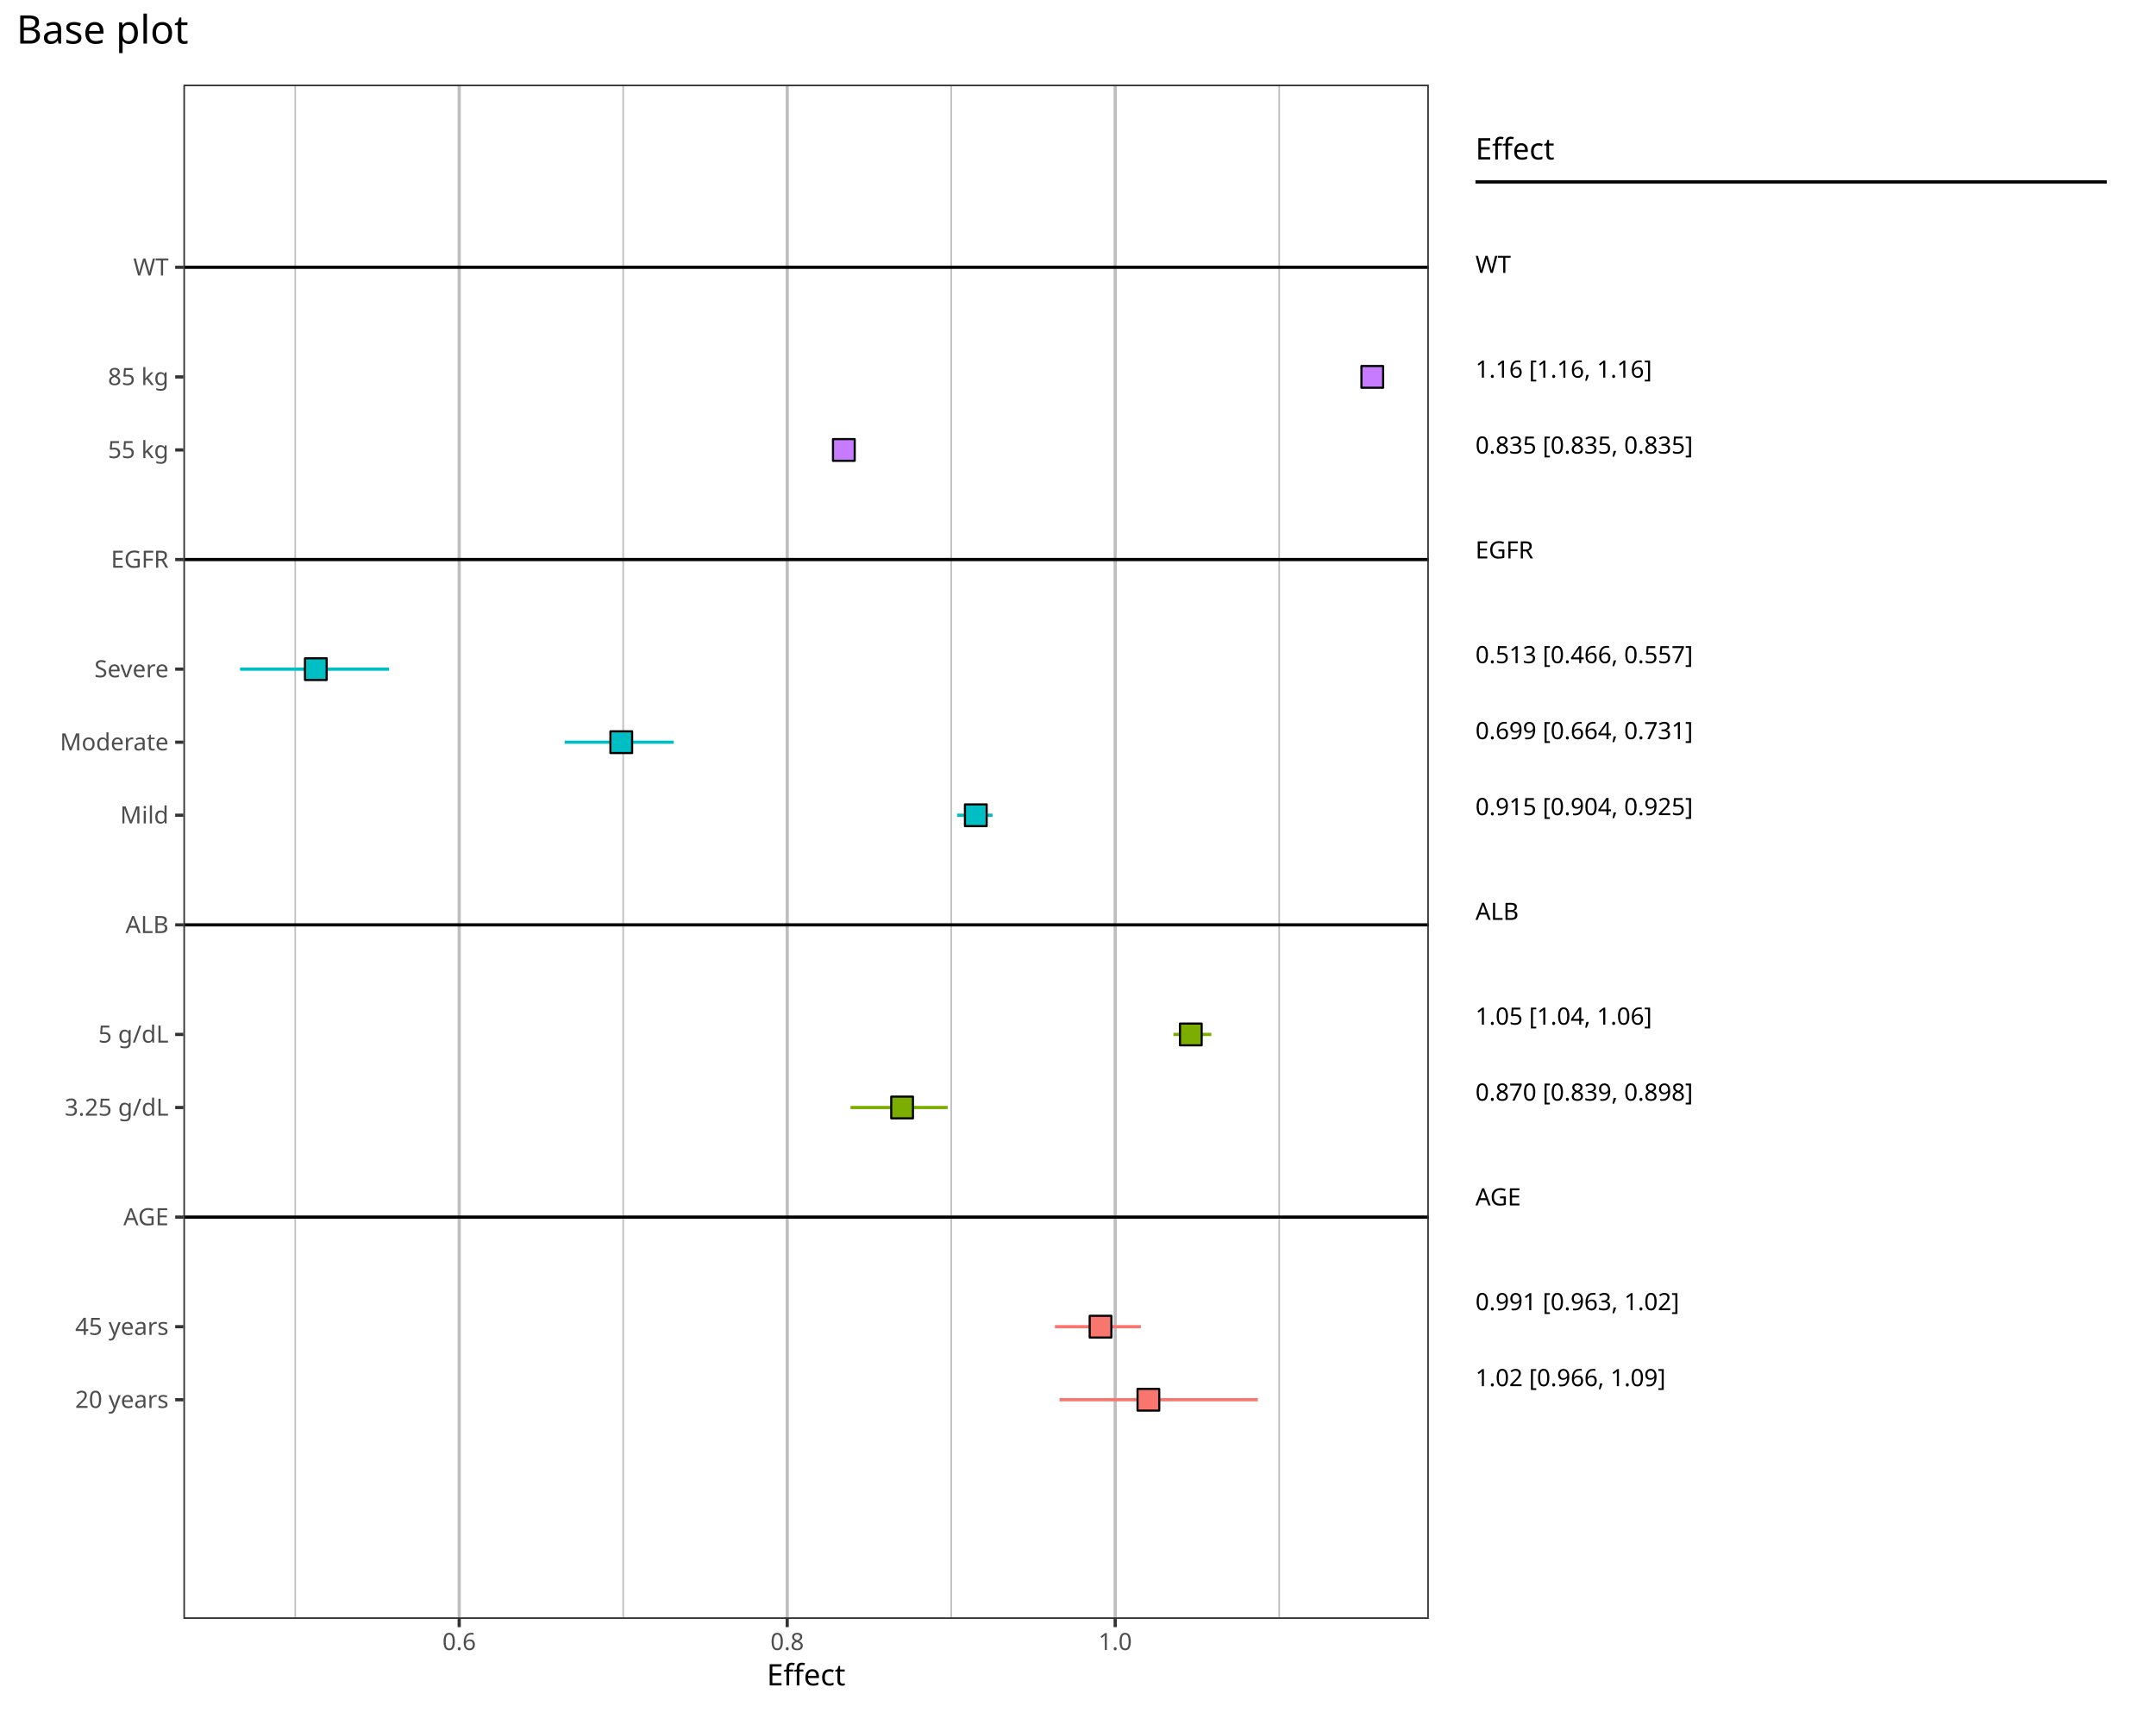
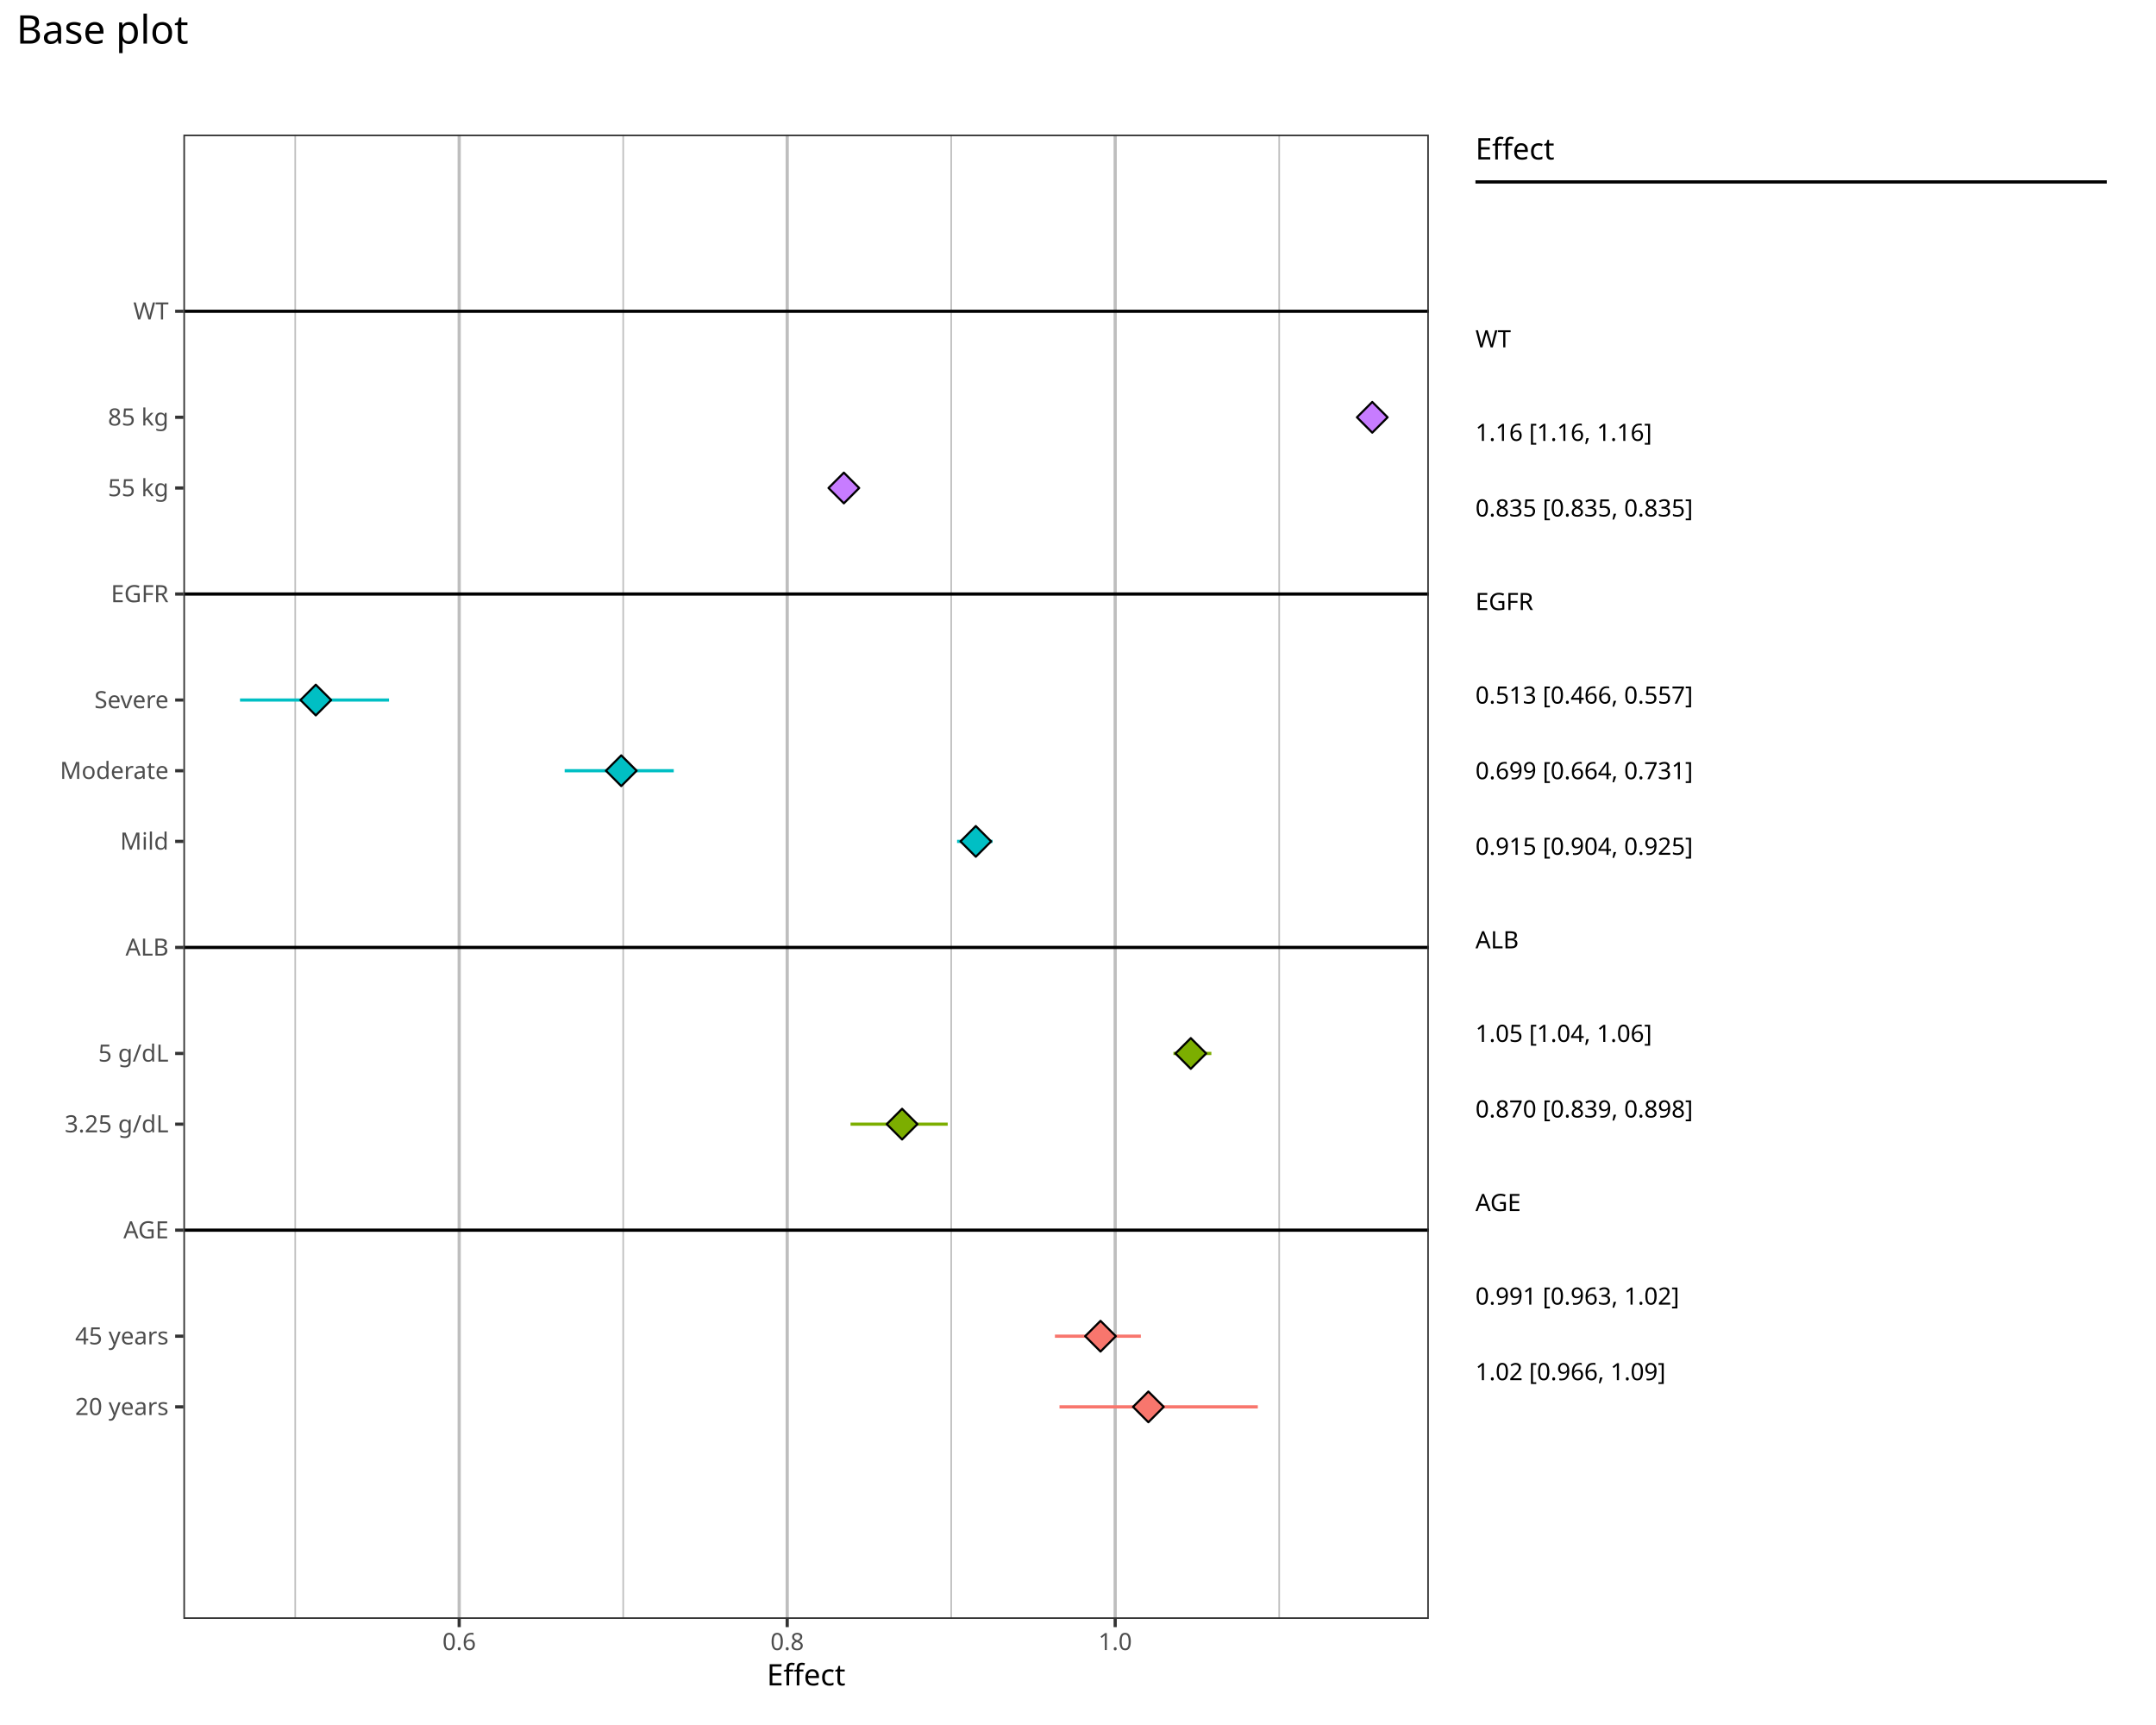
<svg xmlns="http://www.w3.org/2000/svg" class="svglite" data-engine-version="2.0" width="720.00pt" height="576.00pt" viewBox="0 0 720.00 576.00">
  <defs>
    <style type="text/css">
    .svglite line, .svglite polyline, .svglite polygon, .svglite path, .svglite rect, .svglite circle {
      fill: none;
      stroke: #000000;
      stroke-linecap: round;
      stroke-linejoin: round;
      stroke-miterlimit: 10.00;
    }
  </style>
  </defs>
  <rect width="100%" height="100%" style="stroke: none; fill: #FFFFFF;" />
  <defs>
    <clipPath id="cpMC4wMHw3MjAuMDB8MC4wMHw1NzYuMDA=">
      <rect x="0.00" y="0.00" width="720.00" height="576.00" />
    </clipPath>
  </defs>
  <g clip-path="url(#cpMC4wMHw3MjAuMDB8MC4wMHw1NzYuMDA=)">
    <rect x="0.00" y="0.00" width="720.00" height="576.00" style="stroke-width: 1.07; stroke: #FFFFFF; fill: #FFFFFF;" />
  </g>
  <defs>
    <clipPath id="cpNS40OHw3MTQuNTJ8MjIuNzh8NTcwLjUy">
      <rect x="5.48" y="22.78" width="709.04" height="547.74" />
    </clipPath>
  </defs>
  <g clip-path="url(#cpNS40OHw3MTQuNTJ8MjIuNzh8NTcwLjUy)">
</g>
  <g clip-path="url(#cpMC4wMHw3MjAuMDB8MC4wMHw1NzYuMDA=)">
</g>
  <defs>
    <clipPath id="cpNS40OHw0NzguMTd8MjIuNzh8NTcwLjUy">
      <rect x="5.48" y="22.78" width="472.69" height="547.74" />
    </clipPath>
  </defs>
  <g clip-path="url(#cpNS40OHw0NzguMTd8MjIuNzh8NTcwLjUy)">
    <rect x="5.48" y="22.78" width="472.69" height="547.74" style="stroke-width: 1.07; stroke: #FFFFFF; fill: #FFFFFF;" />
  </g>
  <g clip-path="url(#cpMC4wMHw3MjAuMDB8MC4wMHw1NzYuMDA=)">
</g>
  <defs>
-     <clipPath id="cpNjEuMjR8NDc3LjE4fDI4LjI2fDU0MC41OA==">
-       <rect x="61.24" y="28.26" width="415.93" height="512.32" />
+     <clipPath id="cpNjEuMjR8NDc3LjE4fDQ0Ljk0fDU0MC41OA==">
+       <rect x="61.24" y="44.94" width="415.93" height="495.64" />
    </clipPath>
  </defs>
-   <g clip-path="url(#cpNjEuMjR8NDc3LjE4fDI4LjI2fDU0MC41OA==)">
-     <rect x="61.24" y="28.26" width="415.93" height="512.32" style="stroke-width: 1.07; stroke: none; fill: #FFFFFF;" />
-     <polyline points="98.59,540.58 98.59,28.26 " style="stroke-width: 0.53; stroke: #BEBEBE; stroke-linecap: butt;" />
-     <polyline points="208.12,540.58 208.12,28.26 " style="stroke-width: 0.53; stroke: #BEBEBE; stroke-linecap: butt;" />
-     <polyline points="317.66,540.58 317.66,28.26 " style="stroke-width: 0.53; stroke: #BEBEBE; stroke-linecap: butt;" />
-     <polyline points="427.19,540.58 427.19,28.26 " style="stroke-width: 0.53; stroke: #BEBEBE; stroke-linecap: butt;" />
-     <polyline points="153.35,540.58 153.35,28.26 " style="stroke-width: 1.07; stroke: #BEBEBE; stroke-linecap: butt;" />
-     <polyline points="262.89,540.58 262.89,28.26 " style="stroke-width: 1.07; stroke: #BEBEBE; stroke-linecap: butt;" />
-     <polyline points="372.42,540.58 372.42,28.26 " style="stroke-width: 1.07; stroke: #BEBEBE; stroke-linecap: butt;" />
-     <line x1="-175.25" y1="540.58" x2="-175.25" y2="28.26" style="stroke-width: 1.07; stroke-dasharray: 1.42,4.27,5.69,4.27; stroke-linecap: butt;" />
-     <polyline points="420.05,467.39 420.05,467.39 " style="stroke-width: 1.07; stroke: #F8766D; stroke-linecap: butt;" />
-     <polyline points="420.05,467.39 353.82,467.39 " style="stroke-width: 1.07; stroke: #F8766D; stroke-linecap: butt;" />
-     <polyline points="353.82,467.39 353.82,467.39 " style="stroke-width: 1.07; stroke: #F8766D; stroke-linecap: butt;" />
-     <polyline points="380.99,443.00 380.99,443.00 " style="stroke-width: 1.07; stroke: #F8766D; stroke-linecap: butt;" />
-     <polyline points="380.99,443.00 352.29,443.00 " style="stroke-width: 1.07; stroke: #F8766D; stroke-linecap: butt;" />
-     <polyline points="352.29,443.00 352.29,443.00 " style="stroke-width: 1.07; stroke: #F8766D; stroke-linecap: butt;" />
-     <polyline points="316.49,369.81 316.49,369.81 " style="stroke-width: 1.07; stroke: #7CAE00; stroke-linecap: butt;" />
-     <polyline points="316.49,369.81 284.04,369.81 " style="stroke-width: 1.07; stroke: #7CAE00; stroke-linecap: butt;" />
-     <polyline points="284.04,369.81 284.04,369.81 " style="stroke-width: 1.07; stroke: #7CAE00; stroke-linecap: butt;" />
-     <polyline points="404.54,345.41 404.54,345.41 " style="stroke-width: 1.07; stroke: #7CAE00; stroke-linecap: butt;" />
-     <polyline points="404.54,345.41 391.86,345.41 " style="stroke-width: 1.07; stroke: #7CAE00; stroke-linecap: butt;" />
-     <polyline points="391.86,345.41 391.86,345.41 " style="stroke-width: 1.07; stroke: #7CAE00; stroke-linecap: butt;" />
-     <polyline points="331.47,272.22 331.47,272.22 " style="stroke-width: 1.07; stroke: #00BFC4; stroke-linecap: butt;" />
-     <polyline points="331.47,272.22 319.62,272.22 " style="stroke-width: 1.07; stroke: #00BFC4; stroke-linecap: butt;" />
-     <polyline points="319.62,272.22 319.62,272.22 " style="stroke-width: 1.07; stroke: #00BFC4; stroke-linecap: butt;" />
-     <polyline points="225.00,247.83 225.00,247.83 " style="stroke-width: 1.07; stroke: #00BFC4; stroke-linecap: butt;" />
-     <polyline points="225.00,247.83 188.57,247.83 " style="stroke-width: 1.07; stroke: #00BFC4; stroke-linecap: butt;" />
-     <polyline points="188.57,247.83 188.57,247.83 " style="stroke-width: 1.07; stroke: #00BFC4; stroke-linecap: butt;" />
-     <polyline points="129.91,223.43 129.91,223.43 " style="stroke-width: 1.07; stroke: #00BFC4; stroke-linecap: butt;" />
-     <polyline points="129.91,223.43 80.15,223.43 " style="stroke-width: 1.07; stroke: #00BFC4; stroke-linecap: butt;" />
-     <polyline points="80.15,223.43 80.15,223.43 " style="stroke-width: 1.07; stroke: #00BFC4; stroke-linecap: butt;" />
-     <polyline points="281.81,150.24 281.81,150.24 " style="stroke-width: 1.07; stroke: #C77CFF; stroke-linecap: butt;" />
-     <polyline points="281.81,150.24 281.81,150.24 " style="stroke-width: 1.07; stroke: #C77CFF; stroke-linecap: butt;" />
-     <polyline points="281.81,150.24 281.81,150.24 " style="stroke-width: 1.07; stroke: #C77CFF; stroke-linecap: butt;" />
-     <polyline points="458.27,125.85 458.27,125.85 " style="stroke-width: 1.07; stroke: #C77CFF; stroke-linecap: butt;" />
-     <polyline points="458.27,125.85 458.27,125.85 " style="stroke-width: 1.07; stroke: #C77CFF; stroke-linecap: butt;" />
-     <polyline points="458.27,125.85 458.27,125.85 " style="stroke-width: 1.07; stroke: #C77CFF; stroke-linecap: butt;" />
-     <rect x="379.88" y="463.77" width="7.25" height="7.25" style="stroke-width: 0.71; fill: #F8766D;" />
-     <rect x="363.90" y="439.37" width="7.25" height="7.25" style="stroke-width: 0.71; fill: #F8766D;" />
-     <rect x="297.63" y="366.18" width="7.25" height="7.25" style="stroke-width: 0.71; fill: #7CAE00;" />
-     <rect x="394.05" y="341.79" width="7.25" height="7.25" style="stroke-width: 0.71; fill: #7CAE00;" />
-     <rect x="322.25" y="268.60" width="7.25" height="7.25" style="stroke-width: 0.71; fill: #00BFC4;" />
-     <rect x="203.85" y="244.20" width="7.25" height="7.25" style="stroke-width: 0.71; fill: #00BFC4;" />
-     <rect x="101.84" y="219.81" width="7.25" height="7.25" style="stroke-width: 0.71; fill: #00BFC4;" />
-     <rect x="278.18" y="146.62" width="7.25" height="7.25" style="stroke-width: 0.71; fill: #C77CFF;" />
-     <rect x="454.65" y="122.22" width="7.25" height="7.25" style="stroke-width: 0.71; fill: #C77CFF;" />
-     <line x1="61.24" y1="89.25" x2="477.18" y2="89.25" style="stroke-width: 1.07; stroke-linecap: butt;" />
-     <line x1="61.24" y1="186.84" x2="477.18" y2="186.84" style="stroke-width: 1.07; stroke-linecap: butt;" />
-     <line x1="61.24" y1="308.82" x2="477.18" y2="308.82" style="stroke-width: 1.07; stroke-linecap: butt;" />
-     <line x1="61.24" y1="406.40" x2="477.18" y2="406.40" style="stroke-width: 1.07; stroke-linecap: butt;" />
-     <rect x="61.24" y="28.26" width="415.93" height="512.32" style="stroke-width: 1.07; stroke: #333333;" />
+   <g clip-path="url(#cpNjEuMjR8NDc3LjE4fDQ0Ljk0fDU0MC41OA==)">
+     <rect x="61.24" y="44.94" width="415.93" height="495.64" style="stroke-width: 1.07; stroke: none; fill: #FFFFFF;" />
+     <polyline points="98.59,540.58 98.59,44.94 " style="stroke-width: 0.53; stroke: #BEBEBE; stroke-linecap: butt;" />
+     <polyline points="208.12,540.58 208.12,44.94 " style="stroke-width: 0.53; stroke: #BEBEBE; stroke-linecap: butt;" />
+     <polyline points="317.66,540.58 317.66,44.94 " style="stroke-width: 0.53; stroke: #BEBEBE; stroke-linecap: butt;" />
+     <polyline points="427.19,540.58 427.19,44.94 " style="stroke-width: 0.53; stroke: #BEBEBE; stroke-linecap: butt;" />
+     <polyline points="153.35,540.58 153.35,44.94 " style="stroke-width: 1.07; stroke: #BEBEBE; stroke-linecap: butt;" />
+     <polyline points="262.89,540.58 262.89,44.94 " style="stroke-width: 1.07; stroke: #BEBEBE; stroke-linecap: butt;" />
+     <polyline points="372.42,540.58 372.42,44.94 " style="stroke-width: 1.07; stroke: #BEBEBE; stroke-linecap: butt;" />
+     <line x1="-175.25" y1="540.58" x2="-175.25" y2="44.94" style="stroke-width: 1.07; stroke-dasharray: 1.42,4.27,5.69,4.27; stroke-linecap: butt;" />
+     <polyline points="420.05,469.77 420.05,469.77 " style="stroke-width: 1.07; stroke: #F8766D; stroke-linecap: butt;" />
+     <polyline points="420.05,469.77 353.82,469.77 " style="stroke-width: 1.07; stroke: #F8766D; stroke-linecap: butt;" />
+     <polyline points="353.82,469.77 353.82,469.77 " style="stroke-width: 1.07; stroke: #F8766D; stroke-linecap: butt;" />
+     <polyline points="380.99,446.17 380.99,446.17 " style="stroke-width: 1.07; stroke: #F8766D; stroke-linecap: butt;" />
+     <polyline points="380.99,446.17 352.29,446.17 " style="stroke-width: 1.07; stroke: #F8766D; stroke-linecap: butt;" />
+     <polyline points="352.29,446.17 352.29,446.17 " style="stroke-width: 1.07; stroke: #F8766D; stroke-linecap: butt;" />
+     <polyline points="316.49,375.37 316.49,375.37 " style="stroke-width: 1.07; stroke: #7CAE00; stroke-linecap: butt;" />
+     <polyline points="316.49,375.37 284.04,375.37 " style="stroke-width: 1.07; stroke: #7CAE00; stroke-linecap: butt;" />
+     <polyline points="284.04,375.37 284.04,375.37 " style="stroke-width: 1.07; stroke: #7CAE00; stroke-linecap: butt;" />
+     <polyline points="404.54,351.76 404.54,351.76 " style="stroke-width: 1.07; stroke: #7CAE00; stroke-linecap: butt;" />
+     <polyline points="404.54,351.76 391.86,351.76 " style="stroke-width: 1.07; stroke: #7CAE00; stroke-linecap: butt;" />
+     <polyline points="391.86,351.76 391.86,351.76 " style="stroke-width: 1.07; stroke: #7CAE00; stroke-linecap: butt;" />
+     <polyline points="331.47,280.96 331.47,280.96 " style="stroke-width: 1.07; stroke: #00BFC4; stroke-linecap: butt;" />
+     <polyline points="331.47,280.96 319.62,280.96 " style="stroke-width: 1.07; stroke: #00BFC4; stroke-linecap: butt;" />
+     <polyline points="319.62,280.96 319.62,280.96 " style="stroke-width: 1.07; stroke: #00BFC4; stroke-linecap: butt;" />
+     <polyline points="225.00,257.35 225.00,257.35 " style="stroke-width: 1.07; stroke: #00BFC4; stroke-linecap: butt;" />
+     <polyline points="225.00,257.35 188.57,257.35 " style="stroke-width: 1.07; stroke: #00BFC4; stroke-linecap: butt;" />
+     <polyline points="188.57,257.35 188.57,257.35 " style="stroke-width: 1.07; stroke: #00BFC4; stroke-linecap: butt;" />
+     <polyline points="129.91,233.75 129.91,233.75 " style="stroke-width: 1.07; stroke: #00BFC4; stroke-linecap: butt;" />
+     <polyline points="129.91,233.75 80.15,233.75 " style="stroke-width: 1.07; stroke: #00BFC4; stroke-linecap: butt;" />
+     <polyline points="80.15,233.75 80.15,233.75 " style="stroke-width: 1.07; stroke: #00BFC4; stroke-linecap: butt;" />
+     <polyline points="281.81,162.95 281.81,162.95 " style="stroke-width: 1.07; stroke: #C77CFF; stroke-linecap: butt;" />
+     <polyline points="281.81,162.95 281.81,162.95 " style="stroke-width: 1.07; stroke: #C77CFF; stroke-linecap: butt;" />
+     <polyline points="281.81,162.95 281.81,162.95 " style="stroke-width: 1.07; stroke: #C77CFF; stroke-linecap: butt;" />
+     <polyline points="458.27,139.34 458.27,139.34 " style="stroke-width: 1.07; stroke: #C77CFF; stroke-linecap: butt;" />
+     <polyline points="458.27,139.34 458.27,139.34 " style="stroke-width: 1.07; stroke: #C77CFF; stroke-linecap: butt;" />
+     <polyline points="458.27,139.34 458.27,139.34 " style="stroke-width: 1.07; stroke: #C77CFF; stroke-linecap: butt;" />
+     <polygon points="383.50,474.90 388.63,469.77 383.50,464.65 378.38,469.77 " style="stroke-width: 0.71; fill: #F8766D;" />
+     <polygon points="367.52,451.30 372.64,446.17 367.52,441.05 362.39,446.17 " style="stroke-width: 0.71; fill: #F8766D;" />
+     <polygon points="301.25,380.49 306.38,375.37 301.25,370.24 296.13,375.37 " style="stroke-width: 0.71; fill: #7CAE00;" />
+     <polygon points="397.67,356.89 402.80,351.76 397.67,346.64 392.55,351.76 " style="stroke-width: 0.71; fill: #7CAE00;" />
+     <polygon points="325.87,286.08 331.00,280.96 325.87,275.83 320.75,280.96 " style="stroke-width: 0.71; fill: #00BFC4;" />
+     <polygon points="207.47,262.48 212.60,257.35 207.47,252.23 202.35,257.35 " style="stroke-width: 0.71; fill: #00BFC4;" />
+     <polygon points="105.46,238.88 110.59,233.75 105.46,228.63 100.34,233.75 " style="stroke-width: 0.71; fill: #00BFC4;" />
+     <polygon points="281.81,168.07 286.93,162.95 281.81,157.82 276.68,162.95 " style="stroke-width: 0.71; fill: #C77CFF;" />
+     <polygon points="458.27,144.47 463.40,139.34 458.27,134.22 453.15,139.34 " style="stroke-width: 0.71; fill: #C77CFF;" />
+     <line x1="61.24" y1="103.94" x2="477.18" y2="103.94" style="stroke-width: 1.07; stroke-linecap: butt;" />
+     <line x1="61.24" y1="198.35" x2="477.18" y2="198.35" style="stroke-width: 1.07; stroke-linecap: butt;" />
+     <line x1="61.24" y1="316.36" x2="477.18" y2="316.36" style="stroke-width: 1.07; stroke-linecap: butt;" />
+     <line x1="61.24" y1="410.77" x2="477.18" y2="410.77" style="stroke-width: 1.07; stroke-linecap: butt;" />
+     <rect x="61.24" y="44.94" width="415.93" height="495.64" style="stroke-width: 1.07; stroke: #333333;" />
  </g>
  <g clip-path="url(#cpMC4wMHw3MjAuMDB8MC4wMHw1NzYuMDA=)">
-     <text x="56.31" y="91.98" text-anchor="end" style="font-size: 7.94px; fill: #4D4D4D; font-family: sans;" textLength="12.34px" lengthAdjust="spacingAndGlyphs">WT</text>
-     <text x="56.31" y="128.58" text-anchor="end" style="font-size: 7.94px; fill: #4D4D4D; font-family: sans;" textLength="19.42px" lengthAdjust="spacingAndGlyphs">85 kg</text>
-     <text x="56.31" y="152.97" text-anchor="end" style="font-size: 7.94px; fill: #4D4D4D; font-family: sans;" textLength="19.42px" lengthAdjust="spacingAndGlyphs">55 kg</text>
-     <text x="56.31" y="189.57" text-anchor="end" style="font-size: 7.94px; fill: #4D4D4D; font-family: sans;" textLength="22.05px" lengthAdjust="spacingAndGlyphs">EGFR</text>
-     <text x="56.31" y="226.16" text-anchor="end" style="font-size: 7.94px; fill: #4D4D4D; font-family: sans;" textLength="25.15px" lengthAdjust="spacingAndGlyphs">Severe</text>
-     <text x="56.31" y="250.56" text-anchor="end" style="font-size: 7.94px; fill: #4D4D4D; font-family: sans;" textLength="33.54px" lengthAdjust="spacingAndGlyphs">Moderate</text>
-     <text x="56.31" y="274.95" text-anchor="end" style="font-size: 7.94px; fill: #4D4D4D; font-family: sans;" textLength="14.55px" lengthAdjust="spacingAndGlyphs">Mild</text>
-     <text x="56.31" y="311.55" text-anchor="end" style="font-size: 7.94px; fill: #4D4D4D; font-family: sans;" textLength="15.01px" lengthAdjust="spacingAndGlyphs">ALB</text>
-     <text x="56.31" y="348.14" text-anchor="end" style="font-size: 7.94px; fill: #4D4D4D; font-family: sans;" textLength="22.07px" lengthAdjust="spacingAndGlyphs">5 g/dL</text>
-     <text x="56.31" y="372.54" text-anchor="end" style="font-size: 7.94px; fill: #4D4D4D; font-family: sans;" textLength="33.10px" lengthAdjust="spacingAndGlyphs">3.25 g/dL</text>
-     <text x="56.31" y="409.13" text-anchor="end" style="font-size: 7.94px; fill: #4D4D4D; font-family: sans;" textLength="16.77px" lengthAdjust="spacingAndGlyphs">AGE</text>
-     <text x="56.31" y="445.73" text-anchor="end" style="font-size: 7.94px; fill: #4D4D4D; font-family: sans;" textLength="30.45px" lengthAdjust="spacingAndGlyphs">45 years</text>
-     <text x="56.31" y="470.12" text-anchor="end" style="font-size: 7.94px; fill: #4D4D4D; font-family: sans;" textLength="30.45px" lengthAdjust="spacingAndGlyphs">20 years</text>
-     <polyline points="58.50,89.25 61.24,89.25 " style="stroke-width: 1.07; stroke: #333333; stroke-linecap: butt;" />
-     <polyline points="58.50,125.85 61.24,125.85 " style="stroke-width: 1.07; stroke: #333333; stroke-linecap: butt;" />
-     <polyline points="58.50,150.24 61.24,150.24 " style="stroke-width: 1.07; stroke: #333333; stroke-linecap: butt;" />
-     <polyline points="58.50,186.84 61.24,186.84 " style="stroke-width: 1.07; stroke: #333333; stroke-linecap: butt;" />
-     <polyline points="58.50,223.43 61.24,223.43 " style="stroke-width: 1.07; stroke: #333333; stroke-linecap: butt;" />
-     <polyline points="58.50,247.83 61.24,247.83 " style="stroke-width: 1.07; stroke: #333333; stroke-linecap: butt;" />
-     <polyline points="58.50,272.22 61.24,272.22 " style="stroke-width: 1.07; stroke: #333333; stroke-linecap: butt;" />
-     <polyline points="58.50,308.82 61.24,308.82 " style="stroke-width: 1.07; stroke: #333333; stroke-linecap: butt;" />
-     <polyline points="58.50,345.41 61.24,345.41 " style="stroke-width: 1.07; stroke: #333333; stroke-linecap: butt;" />
-     <polyline points="58.50,369.81 61.24,369.81 " style="stroke-width: 1.07; stroke: #333333; stroke-linecap: butt;" />
-     <polyline points="58.50,406.40 61.24,406.40 " style="stroke-width: 1.07; stroke: #333333; stroke-linecap: butt;" />
-     <polyline points="58.50,443.00 61.24,443.00 " style="stroke-width: 1.07; stroke: #333333; stroke-linecap: butt;" />
-     <polyline points="58.50,467.39 61.24,467.39 " style="stroke-width: 1.07; stroke: #333333; stroke-linecap: butt;" />
+     <text x="56.31" y="106.67" text-anchor="end" style="font-size: 7.94px; fill: #4D4D4D; font-family: sans;" textLength="12.34px" lengthAdjust="spacingAndGlyphs">WT</text>
+     <text x="56.31" y="142.08" text-anchor="end" style="font-size: 7.94px; fill: #4D4D4D; font-family: sans;" textLength="19.42px" lengthAdjust="spacingAndGlyphs">85 kg</text>
+     <text x="56.31" y="165.68" text-anchor="end" style="font-size: 7.94px; fill: #4D4D4D; font-family: sans;" textLength="19.42px" lengthAdjust="spacingAndGlyphs">55 kg</text>
+     <text x="56.31" y="201.08" text-anchor="end" style="font-size: 7.94px; fill: #4D4D4D; font-family: sans;" textLength="22.05px" lengthAdjust="spacingAndGlyphs">EGFR</text>
+     <text x="56.31" y="236.48" text-anchor="end" style="font-size: 7.94px; fill: #4D4D4D; font-family: sans;" textLength="25.15px" lengthAdjust="spacingAndGlyphs">Severe</text>
+     <text x="56.31" y="260.09" text-anchor="end" style="font-size: 7.94px; fill: #4D4D4D; font-family: sans;" textLength="33.54px" lengthAdjust="spacingAndGlyphs">Moderate</text>
+     <text x="56.31" y="283.69" text-anchor="end" style="font-size: 7.94px; fill: #4D4D4D; font-family: sans;" textLength="14.55px" lengthAdjust="spacingAndGlyphs">Mild</text>
+     <text x="56.31" y="319.09" text-anchor="end" style="font-size: 7.94px; fill: #4D4D4D; font-family: sans;" textLength="15.01px" lengthAdjust="spacingAndGlyphs">ALB</text>
+     <text x="56.31" y="354.49" text-anchor="end" style="font-size: 7.94px; fill: #4D4D4D; font-family: sans;" textLength="22.07px" lengthAdjust="spacingAndGlyphs">5 g/dL</text>
+     <text x="56.31" y="378.10" text-anchor="end" style="font-size: 7.94px; fill: #4D4D4D; font-family: sans;" textLength="33.10px" lengthAdjust="spacingAndGlyphs">3.25 g/dL</text>
+     <text x="56.31" y="413.50" text-anchor="end" style="font-size: 7.94px; fill: #4D4D4D; font-family: sans;" textLength="16.77px" lengthAdjust="spacingAndGlyphs">AGE</text>
+     <text x="56.31" y="448.90" text-anchor="end" style="font-size: 7.94px; fill: #4D4D4D; font-family: sans;" textLength="30.45px" lengthAdjust="spacingAndGlyphs">45 years</text>
+     <text x="56.31" y="472.50" text-anchor="end" style="font-size: 7.94px; fill: #4D4D4D; font-family: sans;" textLength="30.45px" lengthAdjust="spacingAndGlyphs">20 years</text>
+     <polyline points="58.50,103.94 61.24,103.94 " style="stroke-width: 1.07; stroke: #333333; stroke-linecap: butt;" />
+     <polyline points="58.50,139.34 61.24,139.34 " style="stroke-width: 1.07; stroke: #333333; stroke-linecap: butt;" />
+     <polyline points="58.50,162.95 61.24,162.95 " style="stroke-width: 1.07; stroke: #333333; stroke-linecap: butt;" />
+     <polyline points="58.50,198.35 61.24,198.35 " style="stroke-width: 1.07; stroke: #333333; stroke-linecap: butt;" />
+     <polyline points="58.50,233.75 61.24,233.75 " style="stroke-width: 1.07; stroke: #333333; stroke-linecap: butt;" />
+     <polyline points="58.50,257.35 61.24,257.35 " style="stroke-width: 1.07; stroke: #333333; stroke-linecap: butt;" />
+     <polyline points="58.50,280.96 61.24,280.96 " style="stroke-width: 1.07; stroke: #333333; stroke-linecap: butt;" />
+     <polyline points="58.50,316.36 61.24,316.36 " style="stroke-width: 1.07; stroke: #333333; stroke-linecap: butt;" />
+     <polyline points="58.50,351.76 61.24,351.76 " style="stroke-width: 1.07; stroke: #333333; stroke-linecap: butt;" />
+     <polyline points="58.50,375.37 61.24,375.37 " style="stroke-width: 1.07; stroke: #333333; stroke-linecap: butt;" />
+     <polyline points="58.50,410.77 61.24,410.77 " style="stroke-width: 1.07; stroke: #333333; stroke-linecap: butt;" />
+     <polyline points="58.50,446.17 61.24,446.17 " style="stroke-width: 1.07; stroke: #333333; stroke-linecap: butt;" />
+     <polyline points="58.50,469.77 61.24,469.77 " style="stroke-width: 1.07; stroke: #333333; stroke-linecap: butt;" />
    <polyline points="153.35,543.32 153.35,540.58 " style="stroke-width: 1.07; stroke: #333333; stroke-linecap: butt;" />
    <polyline points="262.89,543.32 262.89,540.58 " style="stroke-width: 1.07; stroke: #333333; stroke-linecap: butt;" />
    <polyline points="372.42,543.32 372.42,540.58 " style="stroke-width: 1.07; stroke: #333333; stroke-linecap: butt;" />
    <text x="153.35" y="550.97" text-anchor="middle" style="font-size: 7.94px; fill: #4D4D4D; font-family: sans;" textLength="11.03px" lengthAdjust="spacingAndGlyphs">0.6</text>
    <text x="262.89" y="550.97" text-anchor="middle" style="font-size: 7.94px; fill: #4D4D4D; font-family: sans;" textLength="11.03px" lengthAdjust="spacingAndGlyphs">0.8</text>
    <text x="372.42" y="550.97" text-anchor="middle" style="font-size: 7.94px; fill: #4D4D4D; font-family: sans;" textLength="11.03px" lengthAdjust="spacingAndGlyphs">1.0</text>
    <text x="269.21" y="562.79" text-anchor="middle" style="font-size: 9.92px; font-family: sans;" textLength="25.37px" lengthAdjust="spacingAndGlyphs">Effect</text>
  </g>
  <defs>
    <clipPath id="cpNDc4LjE3fDcxNC41MnwyMi43OHw1NzAuNTI=">
      <rect x="478.17" y="22.78" width="236.35" height="547.74" />
    </clipPath>
  </defs>
  <g clip-path="url(#cpNDc4LjE3fDcxNC41MnwyMi43OHw1NzAuNTI=)">
    <rect x="478.17" y="22.78" width="236.35" height="547.74" style="stroke-width: 1.07; stroke: #FFFFFF; fill: #FFFFFF;" />
  </g>
  <g clip-path="url(#cpMC4wMHw3MjAuMDB8MC4wMHw1NzYuMDA=)">
</g>
  <defs>
    <clipPath id="cpNDkyLjczfDcwMy41NnwyOC4yNnw1NDAuNTg=">
      <rect x="492.73" y="28.26" width="210.83" height="512.32" />
    </clipPath>
  </defs>
  <g clip-path="url(#cpNDkyLjczfDcwMy41NnwyOC4yNnw1NDAuNTg=)">
    <rect x="492.73" y="28.26" width="210.83" height="512.32" style="stroke-width: 1.07; stroke: none; fill: #FFFFFF;" />
-     <text x="492.73" y="91.12" style="font-size: 7.97px; font-family: sans;" textLength="12.39px" lengthAdjust="spacingAndGlyphs">WT</text>
-     <text x="492.73" y="126.10" style="font-size: 7.97px; font-family: sans;" textLength="57.59px" lengthAdjust="spacingAndGlyphs">1.16 [1.16, 1.16]</text>
-     <text x="492.73" y="151.47" style="font-size: 7.97px; font-family: sans;" textLength="70.88px" lengthAdjust="spacingAndGlyphs">0.835 [0.835, 0.835]</text>
-     <text x="492.73" y="186.46" style="font-size: 7.97px; font-family: sans;" textLength="22.14px" lengthAdjust="spacingAndGlyphs">EGFR</text>
-     <text x="492.73" y="221.44" style="font-size: 7.97px; font-family: sans;" textLength="70.88px" lengthAdjust="spacingAndGlyphs">0.513 [0.466, 0.557]</text>
-     <text x="492.73" y="246.81" style="font-size: 7.97px; font-family: sans;" textLength="70.88px" lengthAdjust="spacingAndGlyphs">0.699 [0.664, 0.731]</text>
-     <text x="492.73" y="272.18" style="font-size: 7.97px; font-family: sans;" textLength="70.88px" lengthAdjust="spacingAndGlyphs">0.915 [0.904, 0.925]</text>
-     <text x="492.73" y="307.16" style="font-size: 7.97px; font-family: sans;" textLength="15.06px" lengthAdjust="spacingAndGlyphs">ALB</text>
-     <text x="492.73" y="342.15" style="font-size: 7.97px; font-family: sans;" textLength="57.59px" lengthAdjust="spacingAndGlyphs">1.05 [1.04, 1.06]</text>
-     <text x="492.73" y="367.52" style="font-size: 7.97px; font-family: sans;" textLength="70.88px" lengthAdjust="spacingAndGlyphs">0.870 [0.839, 0.898]</text>
-     <text x="492.73" y="402.50" style="font-size: 7.97px; font-family: sans;" textLength="16.83px" lengthAdjust="spacingAndGlyphs">AGE</text>
-     <text x="492.73" y="437.49" style="font-size: 7.97px; font-family: sans;" textLength="66.45px" lengthAdjust="spacingAndGlyphs">0.991 [0.963, 1.02]</text>
-     <text x="492.73" y="462.86" style="font-size: 7.97px; font-family: sans;" textLength="62.02px" lengthAdjust="spacingAndGlyphs">1.02 [0.966, 1.09]</text>
+     <text x="492.73" y="115.98" style="font-size: 7.97px; font-family: sans;" textLength="12.39px" lengthAdjust="spacingAndGlyphs">WT</text>
+     <text x="492.73" y="147.22" style="font-size: 7.97px; font-family: sans;" textLength="57.59px" lengthAdjust="spacingAndGlyphs">1.16 [1.16, 1.16]</text>
+     <text x="492.73" y="172.46" style="font-size: 7.97px; font-family: sans;" textLength="70.88px" lengthAdjust="spacingAndGlyphs">0.835 [0.835, 0.835]</text>
+     <text x="492.73" y="203.70" style="font-size: 7.97px; font-family: sans;" textLength="22.14px" lengthAdjust="spacingAndGlyphs">EGFR</text>
+     <text x="492.73" y="234.94" style="font-size: 7.97px; font-family: sans;" textLength="70.88px" lengthAdjust="spacingAndGlyphs">0.513 [0.466, 0.557]</text>
+     <text x="492.73" y="260.18" style="font-size: 7.97px; font-family: sans;" textLength="70.88px" lengthAdjust="spacingAndGlyphs">0.699 [0.664, 0.731]</text>
+     <text x="492.73" y="285.42" style="font-size: 7.97px; font-family: sans;" textLength="70.88px" lengthAdjust="spacingAndGlyphs">0.915 [0.904, 0.925]</text>
+     <text x="492.73" y="316.66" style="font-size: 7.97px; font-family: sans;" textLength="15.06px" lengthAdjust="spacingAndGlyphs">ALB</text>
+     <text x="492.73" y="347.90" style="font-size: 7.97px; font-family: sans;" textLength="57.59px" lengthAdjust="spacingAndGlyphs">1.05 [1.04, 1.06]</text>
+     <text x="492.73" y="373.14" style="font-size: 7.97px; font-family: sans;" textLength="70.88px" lengthAdjust="spacingAndGlyphs">0.870 [0.839, 0.898]</text>
+     <text x="492.73" y="404.38" style="font-size: 7.97px; font-family: sans;" textLength="16.83px" lengthAdjust="spacingAndGlyphs">AGE</text>
+     <text x="492.73" y="435.62" style="font-size: 7.97px; font-family: sans;" textLength="66.45px" lengthAdjust="spacingAndGlyphs">0.991 [0.963, 1.02]</text>
+     <text x="492.73" y="460.86" style="font-size: 7.97px; font-family: sans;" textLength="62.02px" lengthAdjust="spacingAndGlyphs">1.02 [0.966, 1.09]</text>
    <text x="492.73" y="53.25" style="font-size: 9.96px; font-family: sans;" textLength="25.47px" lengthAdjust="spacingAndGlyphs">Effect</text>
    <line x1="492.73" y1="60.75" x2="703.56" y2="60.75" style="stroke-width: 1.07; stroke-linecap: butt;" />
  </g>
  <g clip-path="url(#cpMC4wMHw3MjAuMDB8MC4wMHw1NzYuMDA=)">
    <polyline points="492.73,540.58 703.56,540.58 " style="stroke-width: 1.07; stroke: #FFFFFF; stroke-linecap: butt;" />
    <polyline points="492.73,543.32 492.73,540.58 " style="stroke-width: 1.07; stroke: #FFFFFF; stroke-linecap: butt;" />
    <polyline points="545.44,543.32 545.44,540.58 " style="stroke-width: 1.07; stroke: #FFFFFF; stroke-linecap: butt;" />
    <polyline points="598.15,543.32 598.15,540.58 " style="stroke-width: 1.07; stroke: #FFFFFF; stroke-linecap: butt;" />
    <polyline points="650.85,543.32 650.85,540.58 " style="stroke-width: 1.07; stroke: #FFFFFF; stroke-linecap: butt;" />
    <polyline points="703.56,543.32 703.56,540.58 " style="stroke-width: 1.07; stroke: #FFFFFF; stroke-linecap: butt;" />
    <text x="492.73" y="550.97" text-anchor="middle" style="font-size: 7.94px; fill: #FFFFFF; font-family: sans;" textLength="15.45px" lengthAdjust="spacingAndGlyphs">1.00</text>
    <text x="545.44" y="550.97" text-anchor="middle" style="font-size: 7.94px; fill: #FFFFFF; font-family: sans;" textLength="15.45px" lengthAdjust="spacingAndGlyphs">1.05</text>
    <text x="598.15" y="550.97" text-anchor="middle" style="font-size: 7.94px; fill: #FFFFFF; font-family: sans;" textLength="15.45px" lengthAdjust="spacingAndGlyphs">1.10</text>
    <text x="650.85" y="550.97" text-anchor="middle" style="font-size: 7.94px; fill: #FFFFFF; font-family: sans;" textLength="15.45px" lengthAdjust="spacingAndGlyphs">1.15</text>
    <text x="703.56" y="550.97" text-anchor="middle" style="font-size: 7.94px; fill: #FFFFFF; font-family: sans;" textLength="15.45px" lengthAdjust="spacingAndGlyphs">1.20</text>
    <text x="5.48" y="14.56" style="font-size: 13.20px; font-family: sans;" textLength="55.04px" lengthAdjust="spacingAndGlyphs">Base plot</text>
  </g>
</svg>
